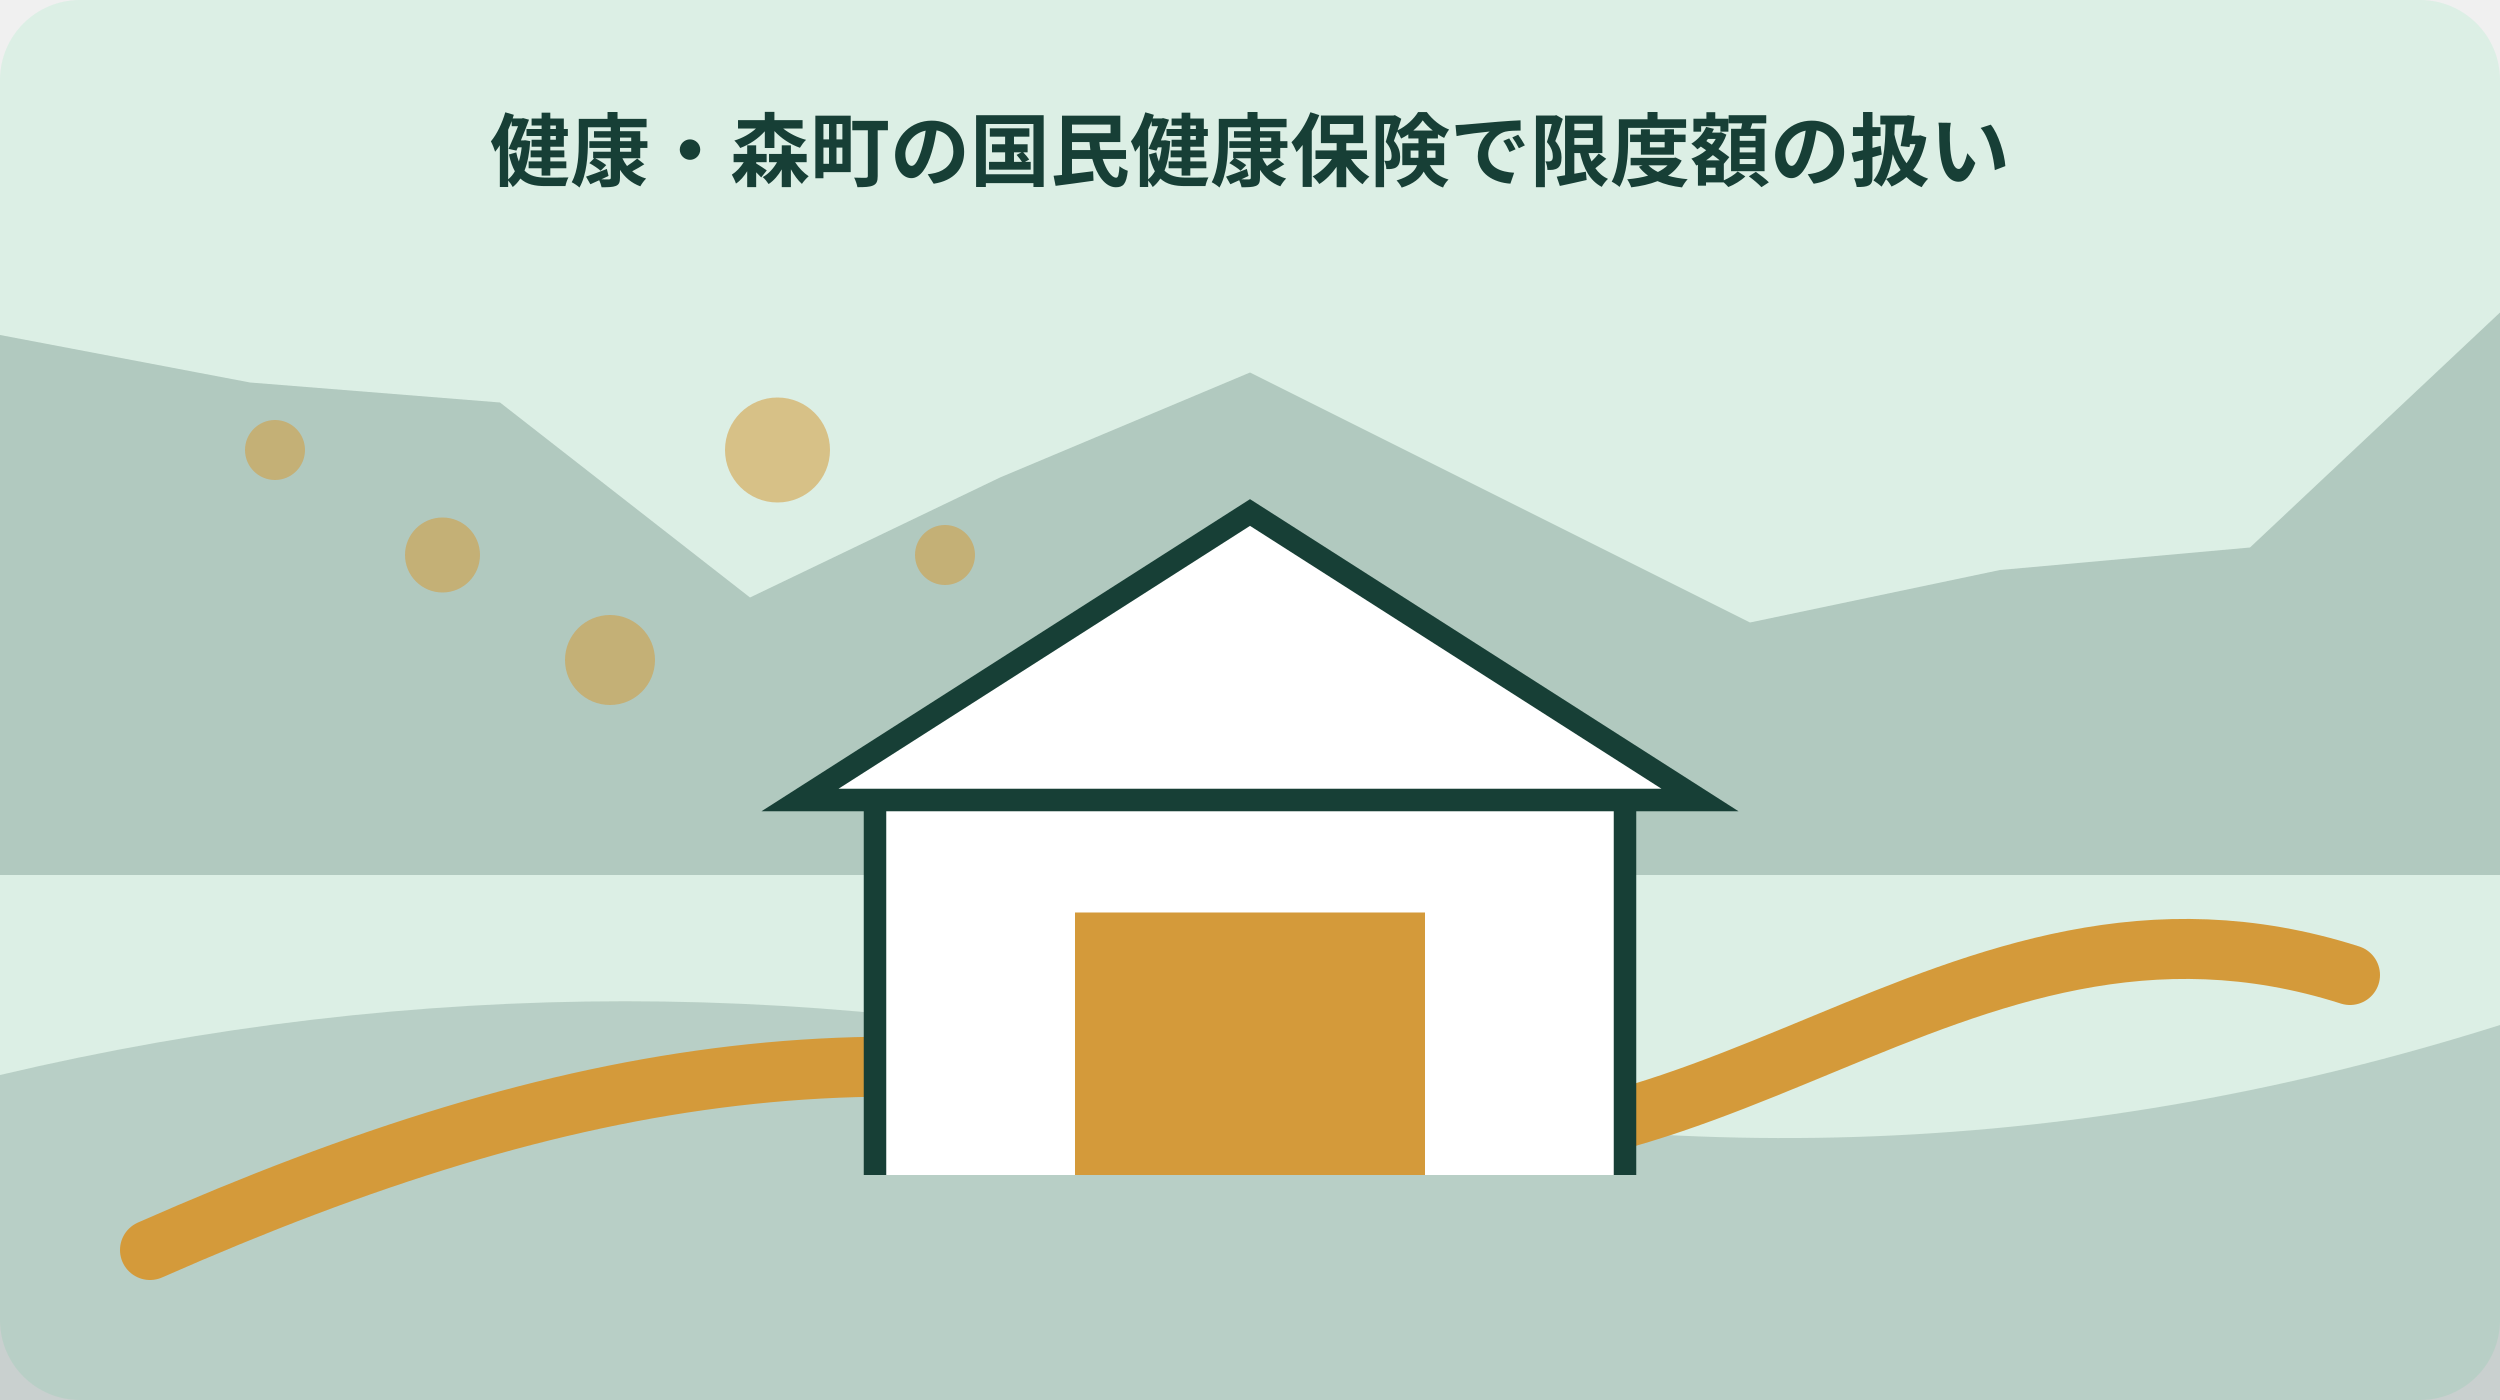
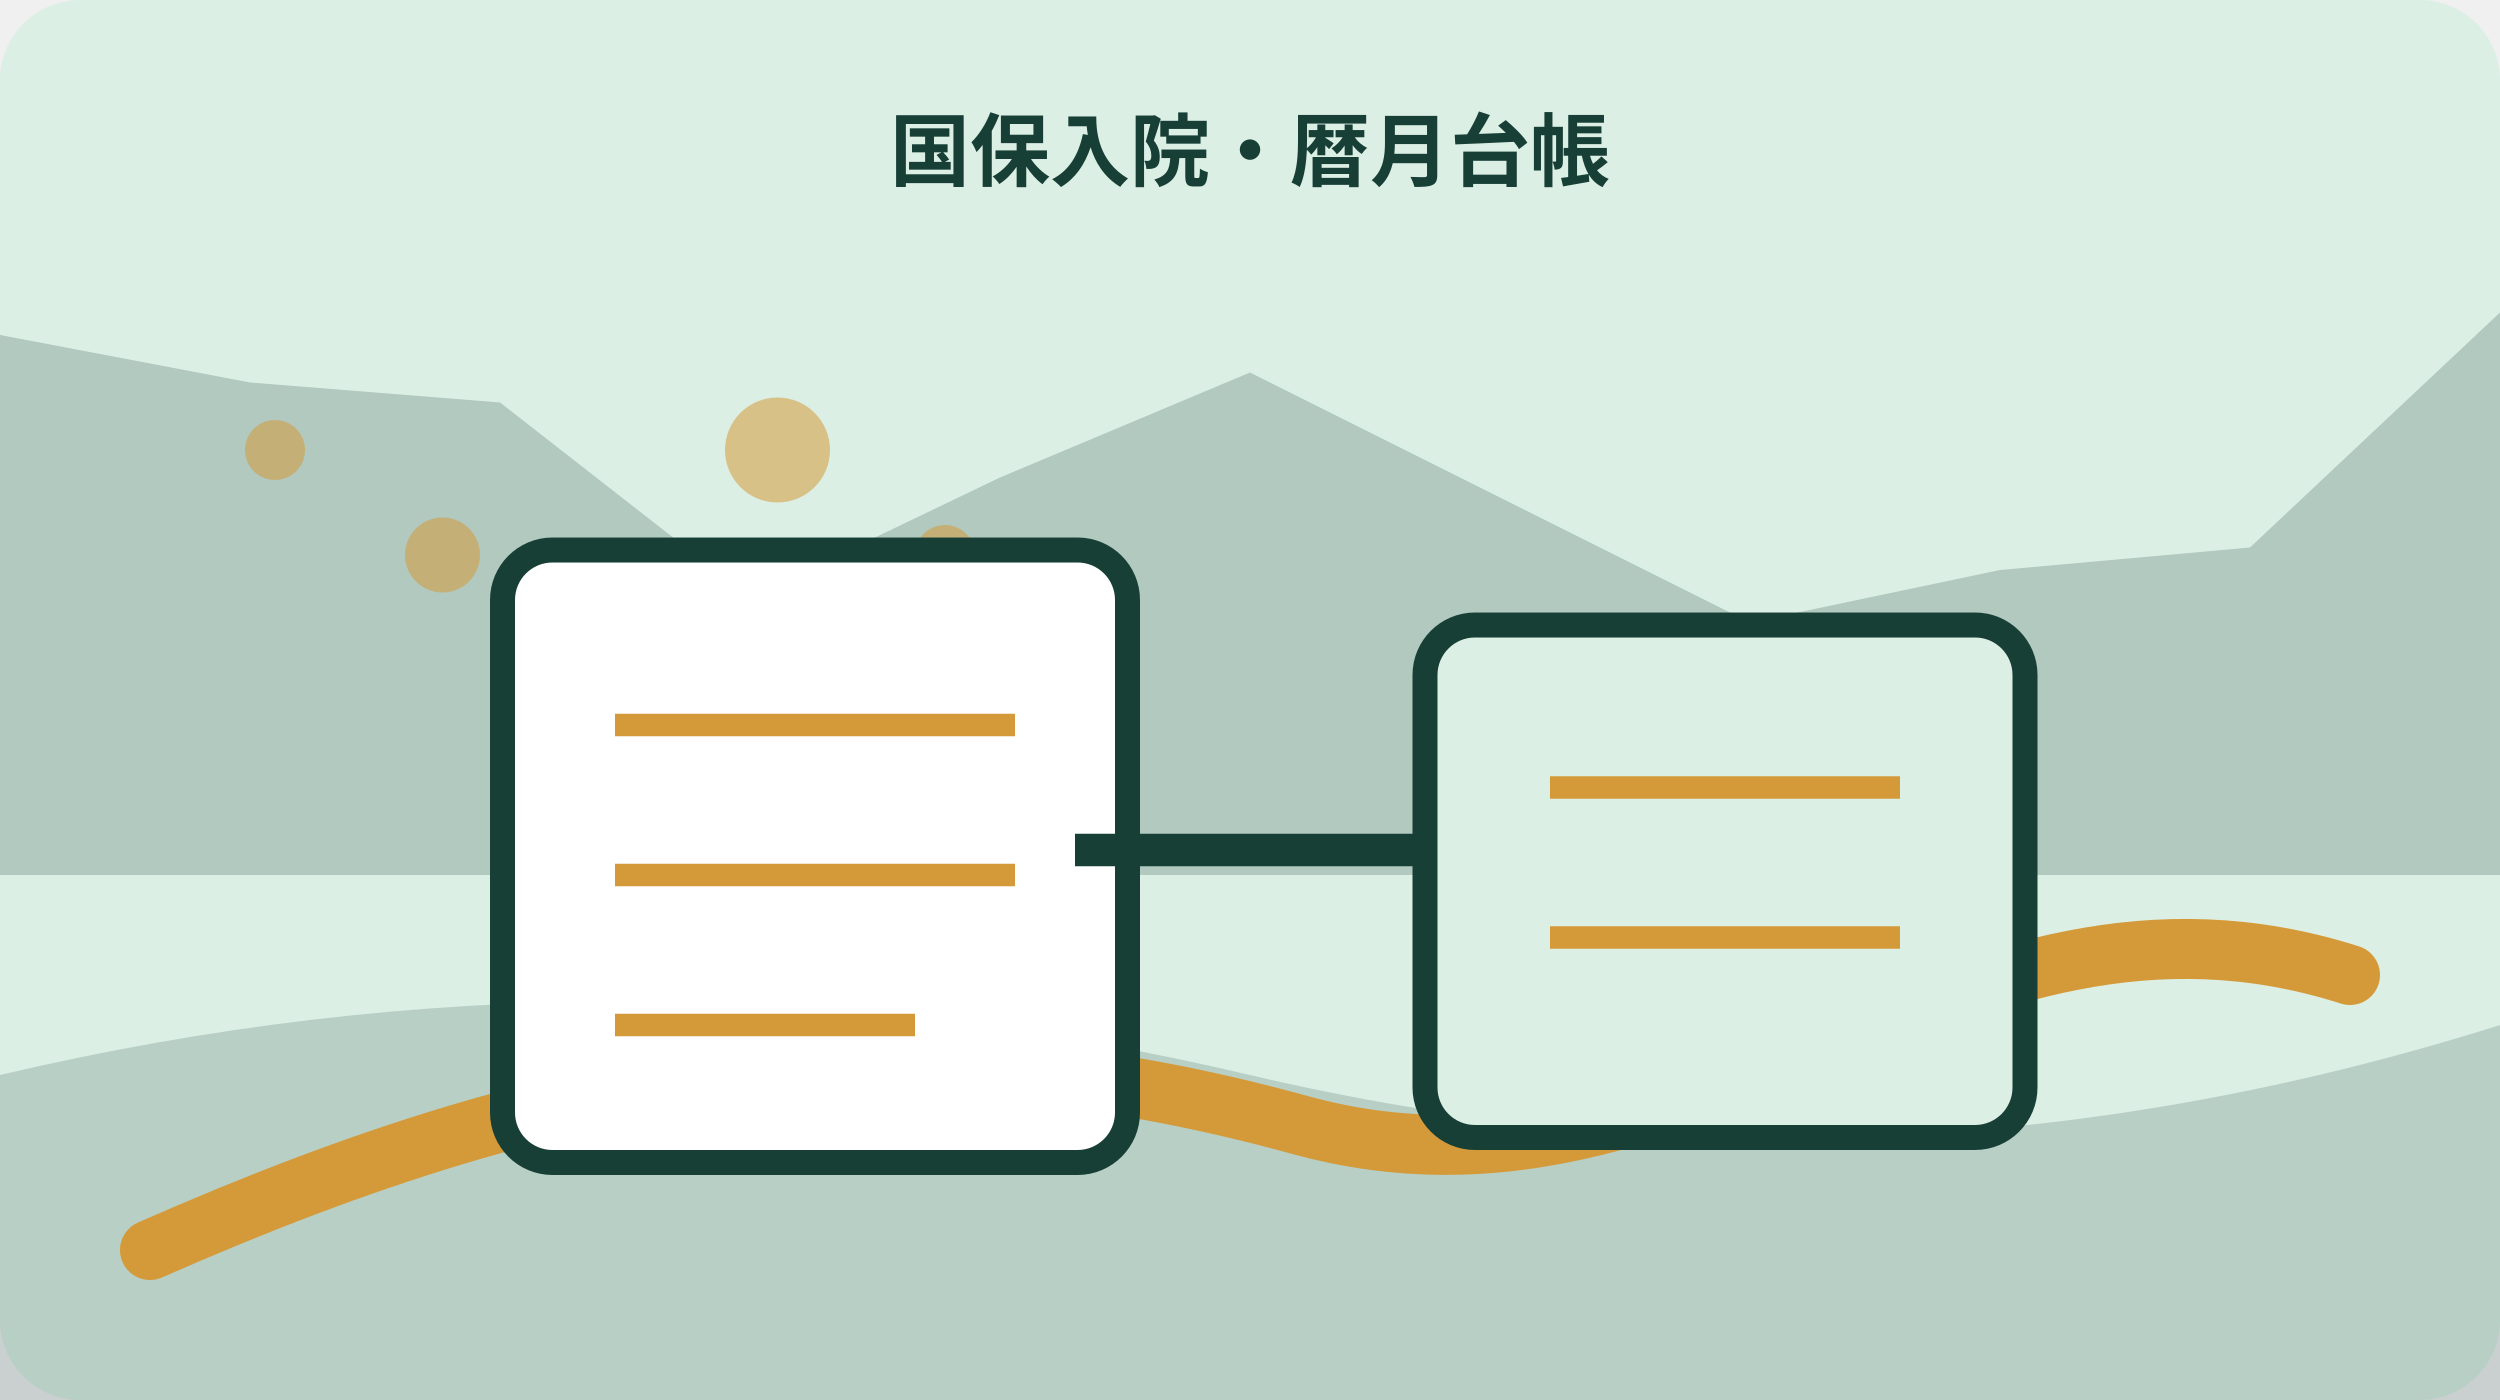
<svg xmlns="http://www.w3.org/2000/svg" width="1000" height="560" viewBox="0 0 1000 560" role="img" aria-labelledby="title desc" data-illustration="mori-editorial" data-topic-id="58" data-scene-index="1">
  <rect width="1000" height="560" rx="32" fill="#dcefe5" />
  <polygon points="0,134 100,153 200,161 300,239 400,191 500,149 600,199 700,249 800,228 900,219 1000,125 1000,350 0,350" fill="#173f36" opacity=".22" />
  <path d="M0 430 Q250 371 500 430 T1000 410 V560 H0Z" fill="#173f36" opacity=".18" />
  <path d="M60 500 C230 425 360 406 520 450 S780 339 940 390" fill="none" stroke="#d49a3a" stroke-width="24" stroke-linecap="round" />
  <circle cx="110" cy="180" r="12" fill="#d49a3a" opacity=".55" />
  <circle cx="177" cy="222" r="15" fill="#d49a3a" opacity=".55" />
  <circle cx="244" cy="264" r="18" fill="#d49a3a" opacity=".55" />
  <circle cx="311" cy="180" r="21" fill="#d49a3a" opacity=".55" />
  <circle cx="378" cy="222" r="12" fill="#d49a3a" opacity=".55" />
-   <g data-scene="culture">
-     <path d="M350 470V320h300v150M320 320h360L500 205Z" fill="#fff" stroke="#173f36" stroke-width="9" />
-     <path d="M430 470V365h140v105" fill="#d49a3a" />
+   <g data-scene="nhi-hospital-calendar-ledger">
+     <rect x="201" y="220" width="250" height="245" rx="20" fill="#fff" stroke="#173f36" stroke-width="10" />
+     <rect x="570" y="250" width="240" height="205" rx="20" fill="#dcefe5" stroke="#173f36" stroke-width="10" />
+     <path d="M246 290h160M246 350h160M246 410h120M620 315h140M620 375h140" stroke="#d49a3a" stroke-width="9" />
+     <path d="M430 340h140" stroke="#173f36" stroke-width="13" />
  </g>
-   <text x="500" y="72" text-anchor="middle" font-family="sans-serif" font-size="32" font-weight="700" fill="#173f36">健康・森町の国民健康保険で限度額の扱い</text>
+   <text x="500" y="72" text-anchor="middle" font-family="sans-serif" font-size="32" font-weight="700" fill="#173f36">国保入院・暦月台帳</text>
</svg>
